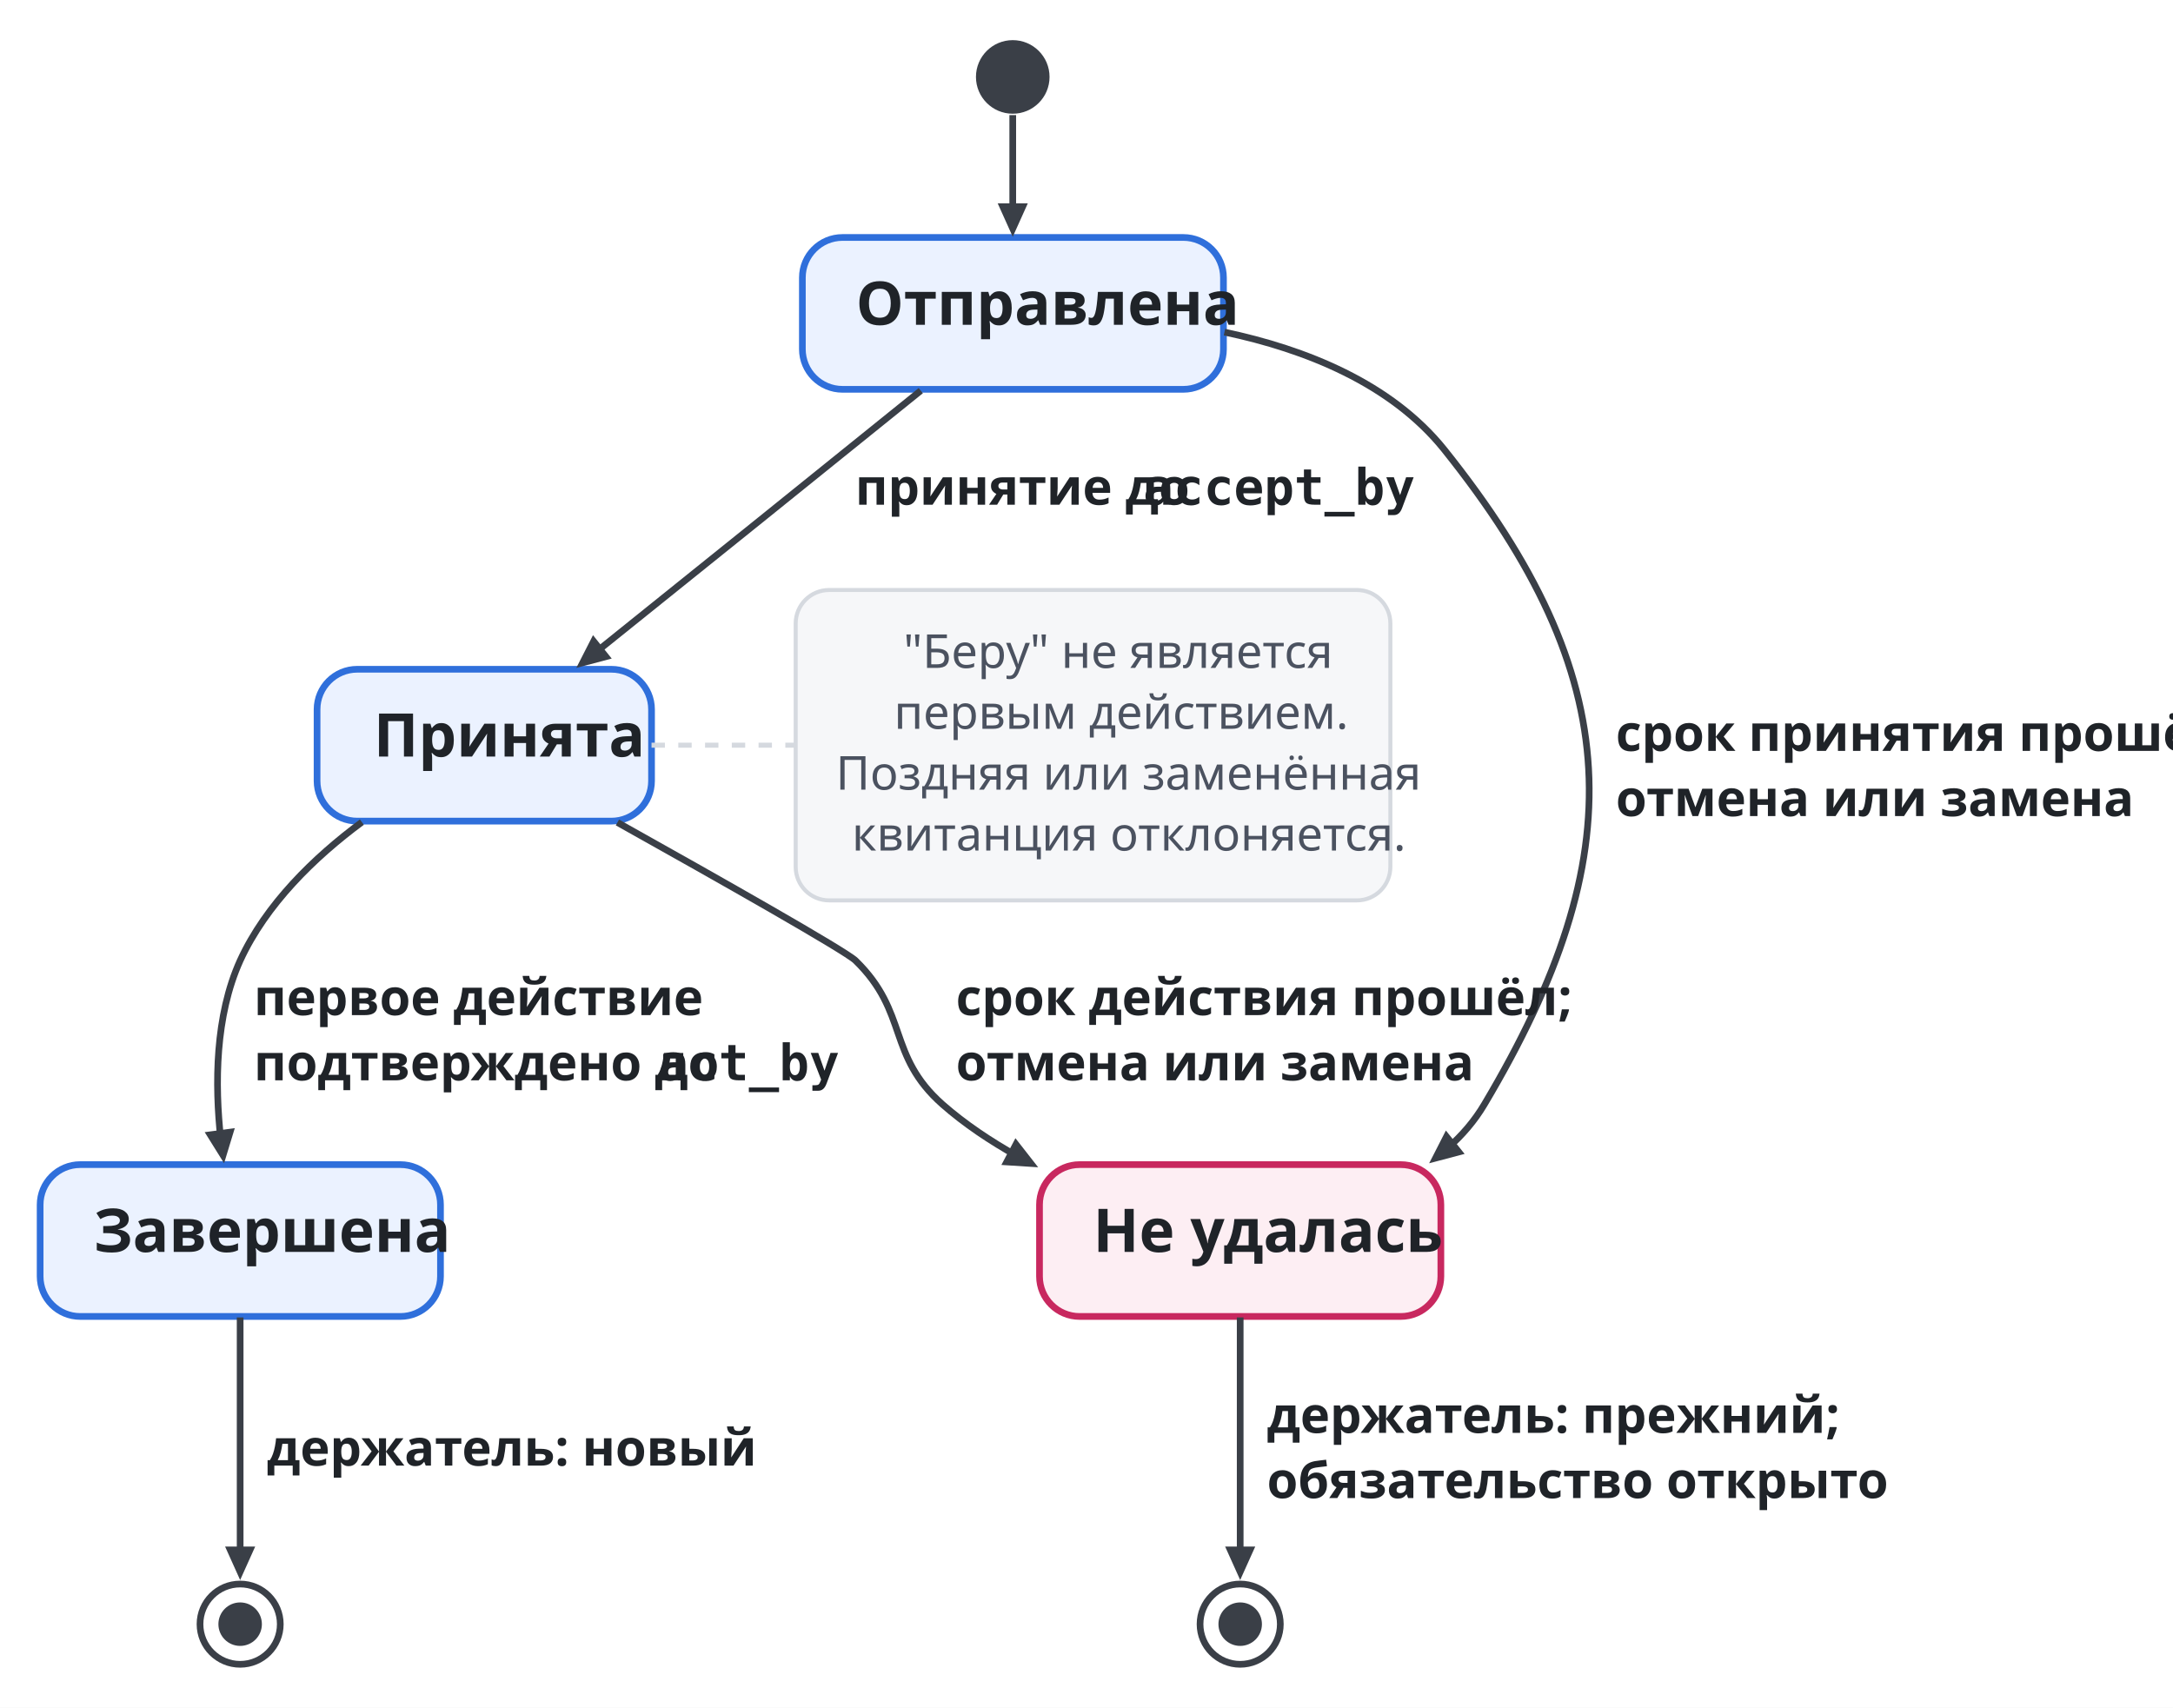
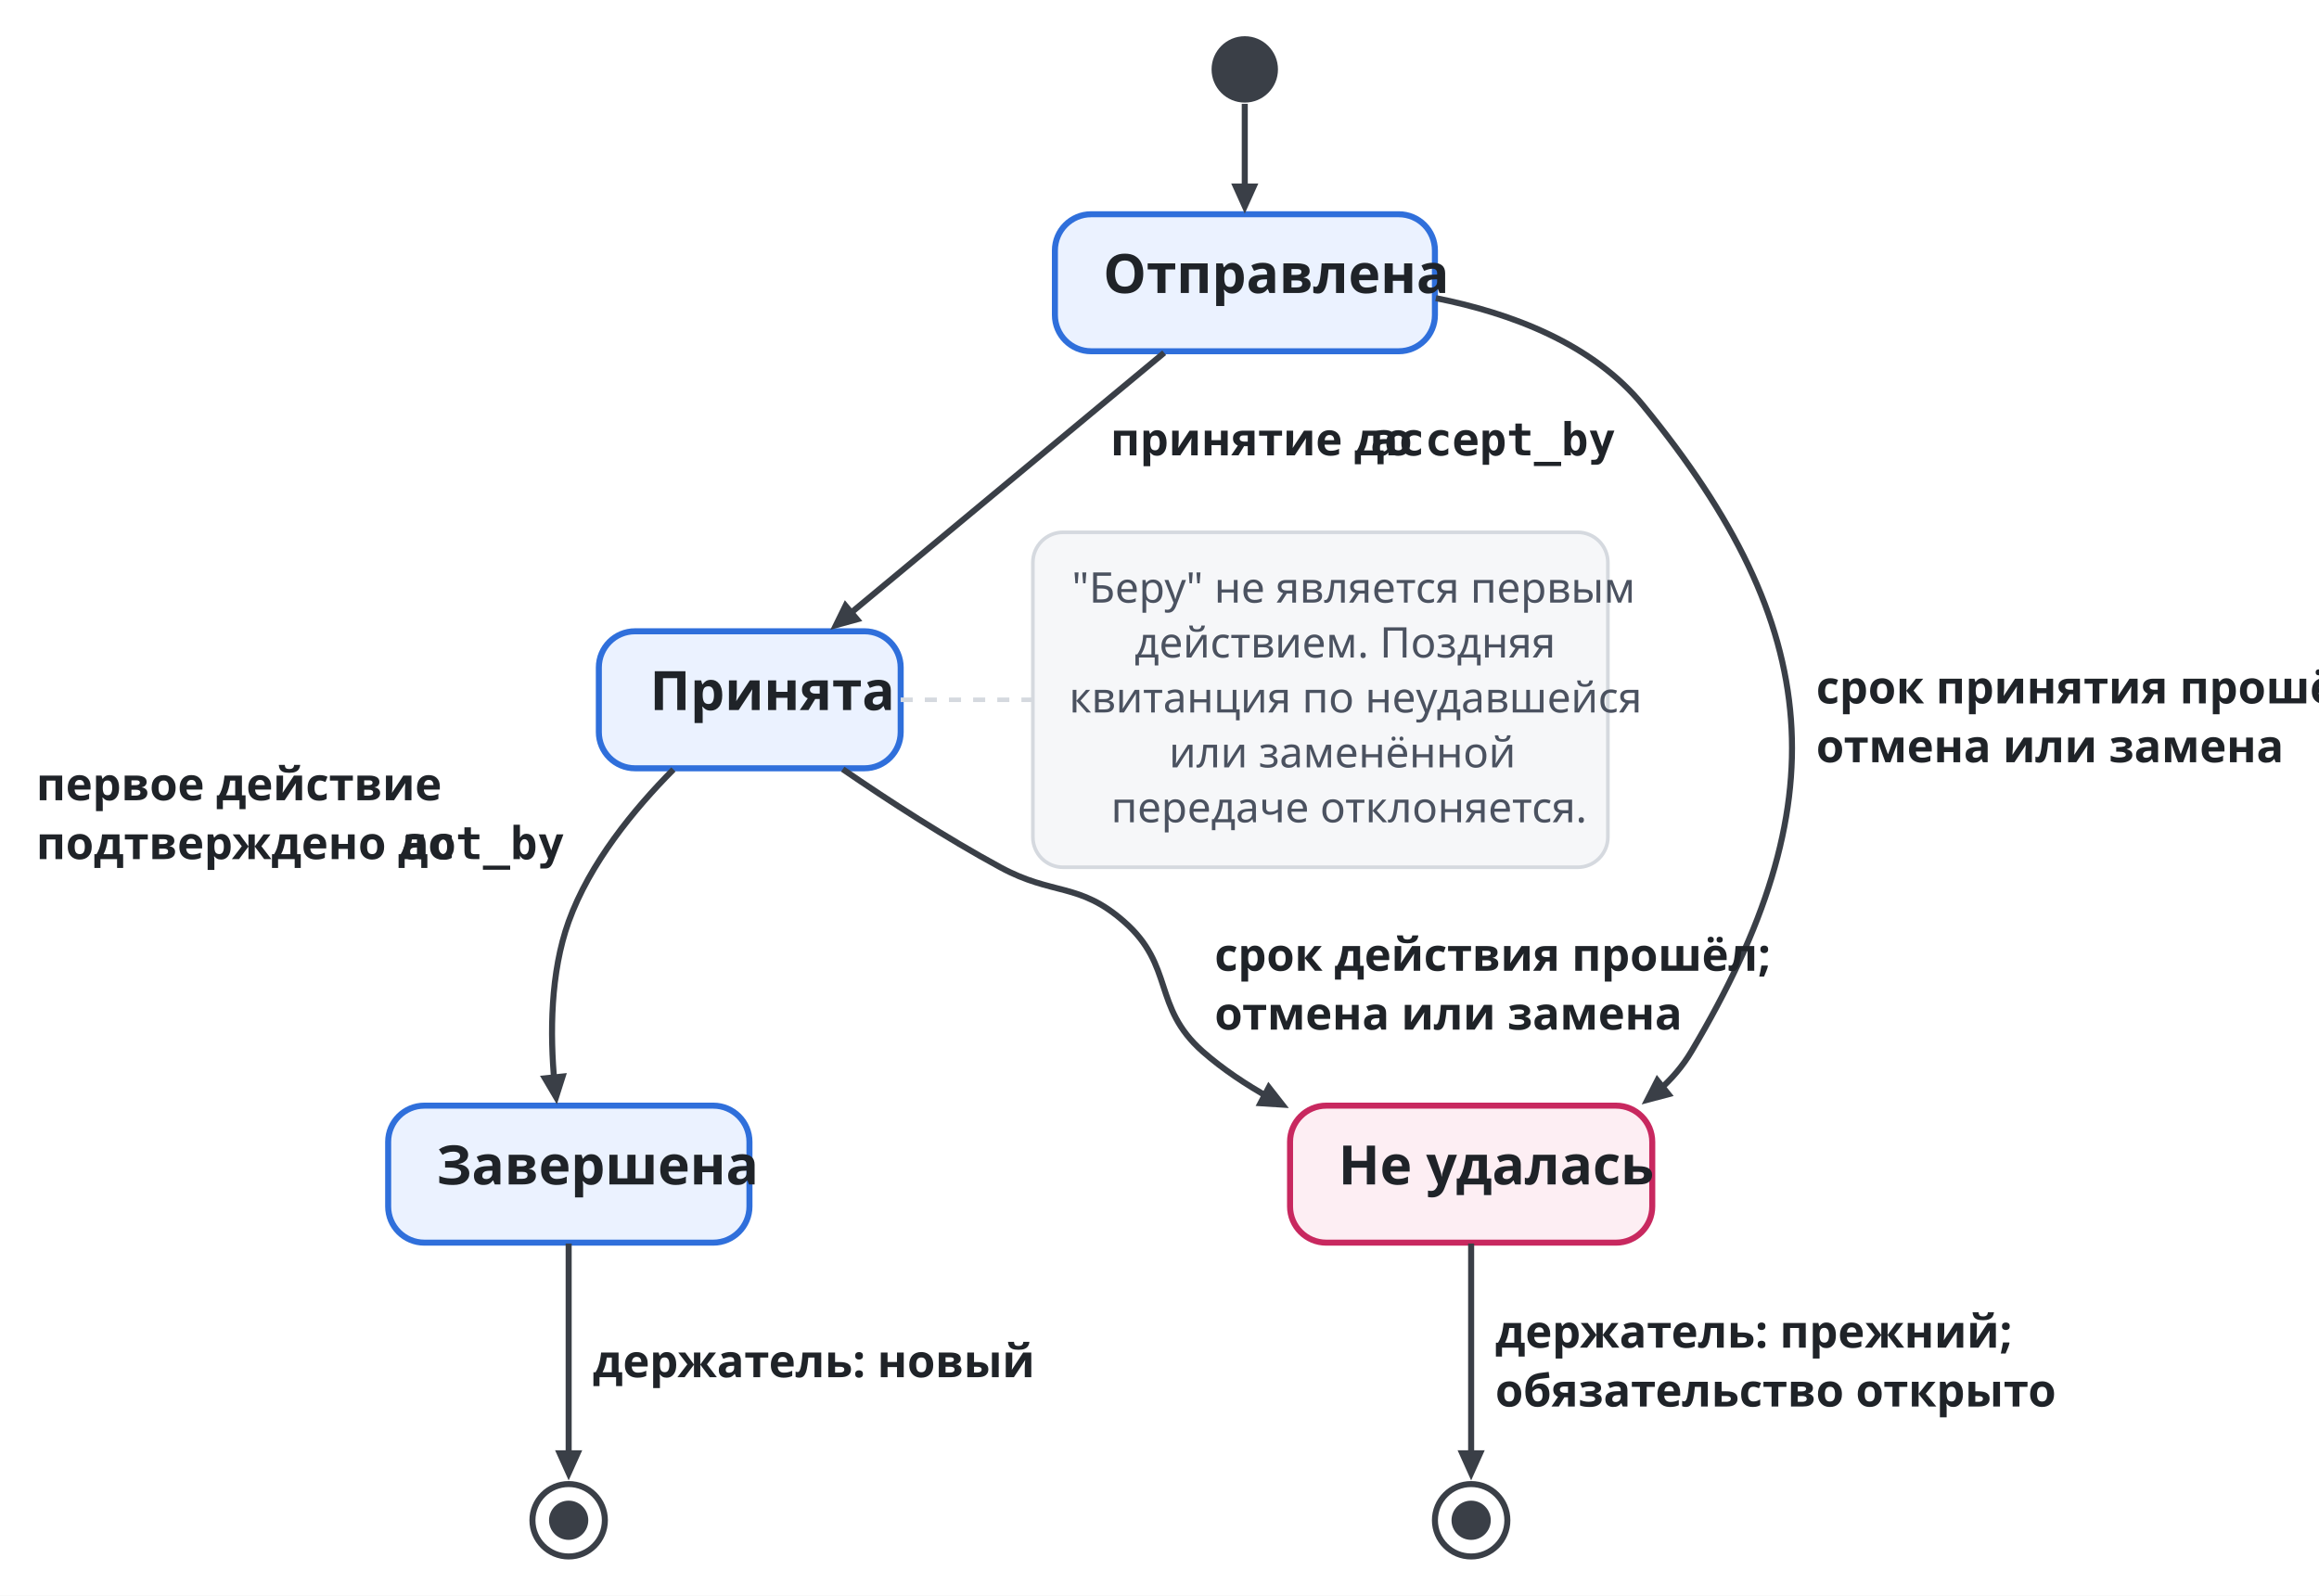
- <svg xmlns="http://www.w3.org/2000/svg" width="649.7" height="510.6" viewBox="0 0 649.7 510.6">
-   <rect width="649.7" height="510.6" fill="#ffffff" />
+ <svg xmlns="http://www.w3.org/2000/svg" width="768.3" height="528.8" viewBox="0 0 768.3 528.8">
+   <rect width="768.3" height="528.8" fill="#ffffff" />
  <g transform="translate(12 12)">
-     <circle cx="290.8" cy="11" r="11" fill="#3a3f47" class="box" data-id="start" />
-     <rect x="227.9" y="59" width="125.9" height="45.4" rx="12" fill="#ebf2ff" stroke="#2f6fdb" stroke-width="2" class="box" data-id="sent" />
-     <text x="243.9" y="85.1" font-size="18" fill="#1f2328">
-       <tspan font-family="PT Sans, sans-serif" font-weight="bold">Отправлена</tspan>
-     </text>
-     <rect x="82.8" y="188.1" width="100" height="45.4" rx="12" fill="#ebf2ff" stroke="#2f6fdb" stroke-width="2" class="box" data-id="acc" />
-     <text x="99.7" y="214.2" font-size="18" fill="#1f2328">
-       <tspan font-family="PT Sans, sans-serif" font-weight="bold">Принята</tspan>
-     </text>
-     <rect x="0" y="336.2" width="119.7" height="45.4" rx="12" fill="#ebf2ff" stroke="#2f6fdb" stroke-width="2" class="box" data-id="done" />
-     <text x="16" y="362.3" font-size="18" fill="#1f2328">
-       <tspan font-family="PT Sans, sans-serif" font-weight="bold">Завершена</tspan>
-     </text>
-     <rect x="298.8" y="336.2" width="120" height="45.4" rx="12" fill="#fdeef3" stroke="#c8285f" stroke-width="2" class="box" data-id="fail" />
-     <text x="314.8" y="362.3" font-size="18" fill="#1f2328">
-       <tspan font-family="PT Sans, sans-serif" font-weight="bold">Не удалась</tspan>
-     </text>
-     <circle cx="59.8" cy="473.6" r="12" fill="#ffffff" stroke="#3a3f47" stroke-width="2" class="box" data-id="end_done" />
-     <circle cx="59.8" cy="473.6" r="6.5" fill="#3a3f47" />
-     <circle cx="358.8" cy="473.6" r="12" fill="#ffffff" stroke="#3a3f47" stroke-width="2" class="box" data-id="end_fail" />
-     <circle cx="358.8" cy="473.6" r="6.5" fill="#3a3f47" />
-     <rect x="225.9" y="164.4" width="177.8" height="92.8" rx="10" fill="#f6f7f9" stroke="#d5d9df" stroke-width="1.2" class="note" data-id="note_acc" />
-     <text x="258.1" y="187.7" font-size="14" fill="#4b5260">
-       <tspan font-family="PT Sans, sans-serif">"Беру" не является</tspan>
-     </text>
-     <text x="255.3" y="205.9" font-size="14" fill="#4b5260">
-       <tspan font-family="PT Sans, sans-serif">первым действием.</tspan>
-     </text>
-     <text x="237.9" y="224.1" font-size="14" fill="#4b5260">
-       <tspan font-family="PT Sans, sans-serif">Поздняя или заменённая</tspan>
-     </text>
-     <text x="242.7" y="242.3" font-size="14" fill="#4b5260">
-       <tspan font-family="PT Sans, sans-serif">квитанция отклоняется.</tspan>
-     </text>
-     <path d="M 182.8 210.8 L 225.9 210.8" fill="none" stroke="#d5d9df" stroke-width="1.5" stroke-dasharray="4 4" class="connector" data-from="acc" data-to="note_acc" />
-     <path d="M 290.8 22.4 C 290.8 30.2 290.8 41.1 290.8 51.4 L 290.8 52.8" fill="none" stroke="#3a3f47" stroke-width="2" class="edge" data-from="start" data-to="sent" data-edge="e0" />
-     <polygon points="290.8,58.8 295.3,48.8 286.3,48.8" fill="#3a3f47" />
-     <path d="M 263.3 104.8 C 236.2 126.7 194.8 160 165.9 183.2 L 165 183.9" fill="none" stroke="#3a3f47" stroke-width="2" class="edge" data-from="sent" data-to="acc" data-edge="e1" />
-     <polygon points="160.3,187.7 170.9,184.9 165.3,177.9" fill="#3a3f47" />
-     <g class="label" data-edge="e1">
-       <text x="243.7" y="138.9" font-size="15" fill="#1f2328">
-         <tspan font-family="PT Sans, sans-serif" font-weight="bold">принятие до</tspan>
-         <tspan x="329.8" font-family="PT Mono, monospace" font-weight="bold">accept_by</tspan>
+     <g transform="translate(116.6 0)">
+       <circle cx="283.8" cy="11" r="11" fill="#3a3f47" class="box" data-id="start" />
+       <rect x="220.9" y="59" width="125.9" height="45.4" rx="12" fill="#ebf2ff" stroke="#2f6fdb" stroke-width="2" class="box" data-id="sent" />
+       <text x="236.9" y="85.1" font-size="18" fill="#1f2328">
+         <tspan font-family="PT Sans, sans-serif" font-weight="bold">Отправлена</tspan>
      </text>
-     </g>
-     <path d="M 96.2 233.8 C 82 244.3 67.5 258.4 59.8 275.2 C 52.3 291.8 52.2 312.2 54 328.6 L 54.2 329.8" fill="none" stroke="#3a3f47" stroke-width="2" class="edge" data-from="acc" data-to="done" data-edge="e2" />
-     <polygon points="55,335.8 58.2,325.3 49.2,326.5" fill="#3a3f47" />
-     <g class="label" data-edge="e2">
-       <text x="63.9" y="291.5" font-size="15" fill="#1f2328">
-         <tspan font-family="PT Sans, sans-serif" font-weight="bold">первое действие</tspan>
+       <rect x="69.8" y="197.2" width="100" height="45.4" rx="12" fill="#ebf2ff" stroke="#2f6fdb" stroke-width="2" class="box" data-id="acc" />
+       <text x="86.7" y="223.3" font-size="18" fill="#1f2328">
+         <tspan font-family="PT Sans, sans-serif" font-weight="bold">Принята</tspan>
      </text>
-       <text x="63.9" y="311" font-size="15" fill="#1f2328">
-         <tspan font-family="PT Sans, sans-serif" font-weight="bold">подтверждено до</tspan>
-         <tspan x="184.8" font-family="PT Mono, monospace" font-weight="bold">act_by</tspan>
+       <rect x="0" y="354.4" width="119.7" height="45.4" rx="12" fill="#ebf2ff" stroke="#2f6fdb" stroke-width="2" class="box" data-id="done" />
+       <text x="16" y="380.5" font-size="18" fill="#1f2328">
+         <tspan font-family="PT Sans, sans-serif" font-weight="bold">Завершена</tspan>
      </text>
-     </g>
-     <path d="M 354.1 87.3 C 378.3 92.4 403.9 102.6 419.8 122.4 C 474.3 190.5 476.4 243.3 431.8 318.2 C 428.9 323.1 425.2 327.4 420.9 331.2 L 420 332" fill="none" stroke="#3a3f47" stroke-width="2" class="edge" data-from="sent" data-to="fail" data-edge="e3" />
-     <polygon points="415.3,335.8 425.9,333 420.3,326" fill="#3a3f47" />
-     <g class="label" data-edge="e3">
-       <text x="471.1" y="212.5" font-size="15" fill="#1f2328">
-         <tspan font-family="PT Sans, sans-serif" font-weight="bold">срок принятия прошёл;</tspan>
+       <rect x="298.8" y="354.4" width="120" height="45.4" rx="12" fill="#fdeef3" stroke="#c8285f" stroke-width="2" class="box" data-id="fail" />
+       <text x="314.8" y="380.5" font-size="18" fill="#1f2328">
+         <tspan font-family="PT Sans, sans-serif" font-weight="bold">Не удалась</tspan>
      </text>
-       <text x="471.1" y="232" font-size="15" fill="#1f2328">
-         <tspan font-family="PT Sans, sans-serif" font-weight="bold">отмена или замена</tspan>
+       <circle cx="59.8" cy="491.8" r="12" fill="#ffffff" stroke="#3a3f47" stroke-width="2" class="box" data-id="end_done" />
+       <circle cx="59.8" cy="491.8" r="6.5" fill="#3a3f47" />
+       <circle cx="358.8" cy="491.8" r="12" fill="#ffffff" stroke="#3a3f47" stroke-width="2" class="box" data-id="end_fail" />
+       <circle cx="358.8" cy="491.8" r="6.5" fill="#3a3f47" />
+       <rect x="213.6" y="164.4" width="190.5" height="111" rx="10" fill="#f6f7f9" stroke="#d5d9df" stroke-width="1.2" class="note" data-id="note_acc" />
+       <text x="226.5" y="187.7" font-size="14" fill="#4b5260">
+         <tspan font-family="PT Sans, sans-serif">"Беру" не является первым</tspan>
      </text>
-     </g>
-     <path d="M 172.6 233.9 C 203.2 251 240.8 272.3 243.8 275.2 C 259.8 290.8 253.1 303.4 269.8 318.2 C 276.5 324.1 284.2 329.2 292.2 333.7 L 293.1 334.2" fill="none" stroke="#3a3f47" stroke-width="2" class="edge" data-from="acc" data-to="fail" data-edge="e4" />
-     <polygon points="298.4,337 291.6,328.3 287.4,336.3" fill="#3a3f47" />
-     <g class="label" data-edge="e4">
-       <text x="273.8" y="291.5" font-size="15" fill="#1f2328">
-         <tspan font-family="PT Sans, sans-serif" font-weight="bold">срок действия прошёл;</tspan>
+       <text x="247.3" y="205.9" font-size="14" fill="#4b5260">
+         <tspan font-family="PT Sans, sans-serif">действием. Поздняя</tspan>
      </text>
-       <text x="273.8" y="311" font-size="15" fill="#1f2328">
-         <tspan font-family="PT Sans, sans-serif" font-weight="bold">отмена или замена</tspan>
+       <text x="225.6" y="224.1" font-size="14" fill="#4b5260">
+         <tspan font-family="PT Sans, sans-serif">квитанция по неудавшейся</tspan>
      </text>
-     </g>
-     <path d="M 59.8 381.9 C 59.8 402.6 59.8 433.3 59.8 453.1 L 59.8 454.4" fill="none" stroke="#3a3f47" stroke-width="2" class="edge" data-from="done" data-to="end_done" data-edge="e5" />
-     <polygon points="59.8,460.4 64.3,450.4 55.3,450.4" fill="#3a3f47" />
-     <g class="label" data-edge="e5">
-       <text x="67.8" y="426.2" font-size="15" fill="#1f2328">
-         <tspan font-family="PT Sans, sans-serif" font-weight="bold">держатель: новый</tspan>
+       <text x="258.7" y="242.3" font-size="14" fill="#4b5260">
+         <tspan font-family="PT Sans, sans-serif">или заменённой</tspan>
      </text>
-     </g>
-     <path d="M 358.8 381.9 C 358.8 402.6 358.8 433.3 358.8 453.1 L 358.8 454.4" fill="none" stroke="#3a3f47" stroke-width="2" class="edge" data-from="fail" data-to="end_fail" data-edge="e6" />
-     <polygon points="358.8,460.4 363.3,450.4 354.3,450.4" fill="#3a3f47" />
-     <g class="label" data-edge="e6">
-       <text x="366.8" y="416.4" font-size="15" fill="#1f2328">
-         <tspan font-family="PT Sans, sans-serif" font-weight="bold">держатель: прежний;</tspan>
+       <text x="239.5" y="260.5" font-size="14" fill="#4b5260">
+         <tspan font-family="PT Sans, sans-serif">передаче отклоняется.</tspan>
      </text>
-       <text x="366.8" y="435.9" font-size="15" fill="#1f2328">
-         <tspan font-family="PT Sans, sans-serif" font-weight="bold">обязательство открыто</tspan>
-       </text>
+       <path d="M 169.8 219.9 L 213.6 219.9" fill="none" stroke="#d5d9df" stroke-width="1.5" stroke-dasharray="4 4" class="connector" data-from="acc" data-to="note_acc" />
+       <path d="M 283.8 22.4 C 283.8 30.2 283.8 41.1 283.8 51.4 L 283.8 52.8" fill="none" stroke="#3a3f47" stroke-width="2" class="edge" data-from="start" data-to="sent" data-edge="e0" />
+       <polygon points="283.8,58.8 288.3,48.8 279.3,48.8" fill="#3a3f47" />
+       <path d="M 257.1 104.9 C 228.4 128.7 182.8 166.6 152.1 192.1 L 151.1 192.9" fill="none" stroke="#3a3f47" stroke-width="2" class="edge" data-from="sent" data-to="acc" data-edge="e1" />
+       <polygon points="146.5,196.7 157.1,193.8 151.3,186.9" fill="#3a3f47" />
+       <g class="label" data-edge="e1">
+         <text x="239.3" y="138.9" font-size="15" fill="#1f2328">
+           <tspan font-family="PT Sans, sans-serif" font-weight="bold">принятие до</tspan>
+           <tspan x="325.4" font-family="PT Mono, monospace" font-weight="bold">accept_by</tspan>
+         </text>
+       </g>
+       <path d="M 94.5 243 C 81.4 256.2 66.8 274 59.8 293.4 C 53.7 310.4 53.6 330.6 55.1 346.9 L 55.2 348" fill="none" stroke="#3a3f47" stroke-width="2" class="edge" data-from="acc" data-to="done" data-edge="e2" />
+       <polygon points="55.9,354 59.2,343.6 50.3,344.5" fill="#3a3f47" />
+       <g class="label" data-edge="e2">
+         <text x="-116.6" y="253.2" font-size="15" fill="#1f2328">
+           <tspan font-family="PT Sans, sans-serif" font-weight="bold">первое действие</tspan>
+         </text>
+         <text x="-116.6" y="272.7" font-size="15" fill="#1f2328">
+           <tspan font-family="PT Sans, sans-serif" font-weight="bold">подтверждено до</tspan>
+           <tspan x="4.3" font-family="PT Mono, monospace" font-weight="bold">act_by</tspan>
+         </text>
+       </g>
+       <path d="M 347.1 86.8 C 372.2 91.8 399.1 101.9 415.8 122.4 C 476.2 196.2 480.6 254.4 431.8 336.4 C 428.9 341.3 425.2 345.6 420.9 349.4 L 420 350.2" fill="none" stroke="#3a3f47" stroke-width="2" class="edge" data-from="sent" data-to="fail" data-edge="e3" />
+       <polygon points="415.3,354 425.9,351.2 420.3,344.2" fill="#3a3f47" />
+       <g class="label" data-edge="e3">
+         <text x="473.1" y="221.1" font-size="15" fill="#1f2328">
+           <tspan font-family="PT Sans, sans-serif" font-weight="bold">срок принятия прошёл;</tspan>
+         </text>
+         <text x="473.1" y="240.6" font-size="15" fill="#1f2328">
+           <tspan font-family="PT Sans, sans-serif" font-weight="bold">отмена или замена</tspan>
+         </text>
+       </g>
+       <path d="M 150.6 242.9 C 165.9 253.4 184.9 265.7 202.8 275.4 C 220.3 284.9 228.9 280.3 243.8 293.4 C 260.6 308.1 253.1 321.6 269.8 336.4 C 276.5 342.3 284.2 347.4 292.2 351.9 L 293.1 352.4" fill="none" stroke="#3a3f47" stroke-width="2" class="edge" data-from="acc" data-to="fail" data-edge="e4" />
+       <polygon points="298.4,355.2 291.6,346.5 287.4,354.5" fill="#3a3f47" />
+       <g class="label" data-edge="e4">
+         <text x="273.8" y="309.7" font-size="15" fill="#1f2328">
+           <tspan font-family="PT Sans, sans-serif" font-weight="bold">срок действия прошёл;</tspan>
+         </text>
+         <text x="273.8" y="329.2" font-size="15" fill="#1f2328">
+           <tspan font-family="PT Sans, sans-serif" font-weight="bold">отмена или замена</tspan>
+         </text>
+       </g>
+       <path d="M 59.8 400.1 C 59.8 420.8 59.8 451.5 59.8 471.3 L 59.8 472.6" fill="none" stroke="#3a3f47" stroke-width="2" class="edge" data-from="done" data-to="end_done" data-edge="e5" />
+       <polygon points="59.8,478.6 64.3,468.6 55.3,468.6" fill="#3a3f47" />
+       <g class="label" data-edge="e5">
+         <text x="67.8" y="444.4" font-size="15" fill="#1f2328">
+           <tspan font-family="PT Sans, sans-serif" font-weight="bold">держатель: новый</tspan>
+         </text>
+       </g>
+       <path d="M 358.8 400.1 C 358.8 420.8 358.8 451.5 358.8 471.3 L 358.8 472.6" fill="none" stroke="#3a3f47" stroke-width="2" class="edge" data-from="fail" data-to="end_fail" data-edge="e6" />
+       <polygon points="358.8,478.6 363.3,468.6 354.3,468.6" fill="#3a3f47" />
+       <g class="label" data-edge="e6">
+         <text x="366.8" y="434.6" font-size="15" fill="#1f2328">
+           <tspan font-family="PT Sans, sans-serif" font-weight="bold">держатель: прежний;</tspan>
+         </text>
+         <text x="366.8" y="454.1" font-size="15" fill="#1f2328">
+           <tspan font-family="PT Sans, sans-serif" font-weight="bold">обязательство открыто</tspan>
+         </text>
+       </g>
    </g>
  </g>
</svg>
